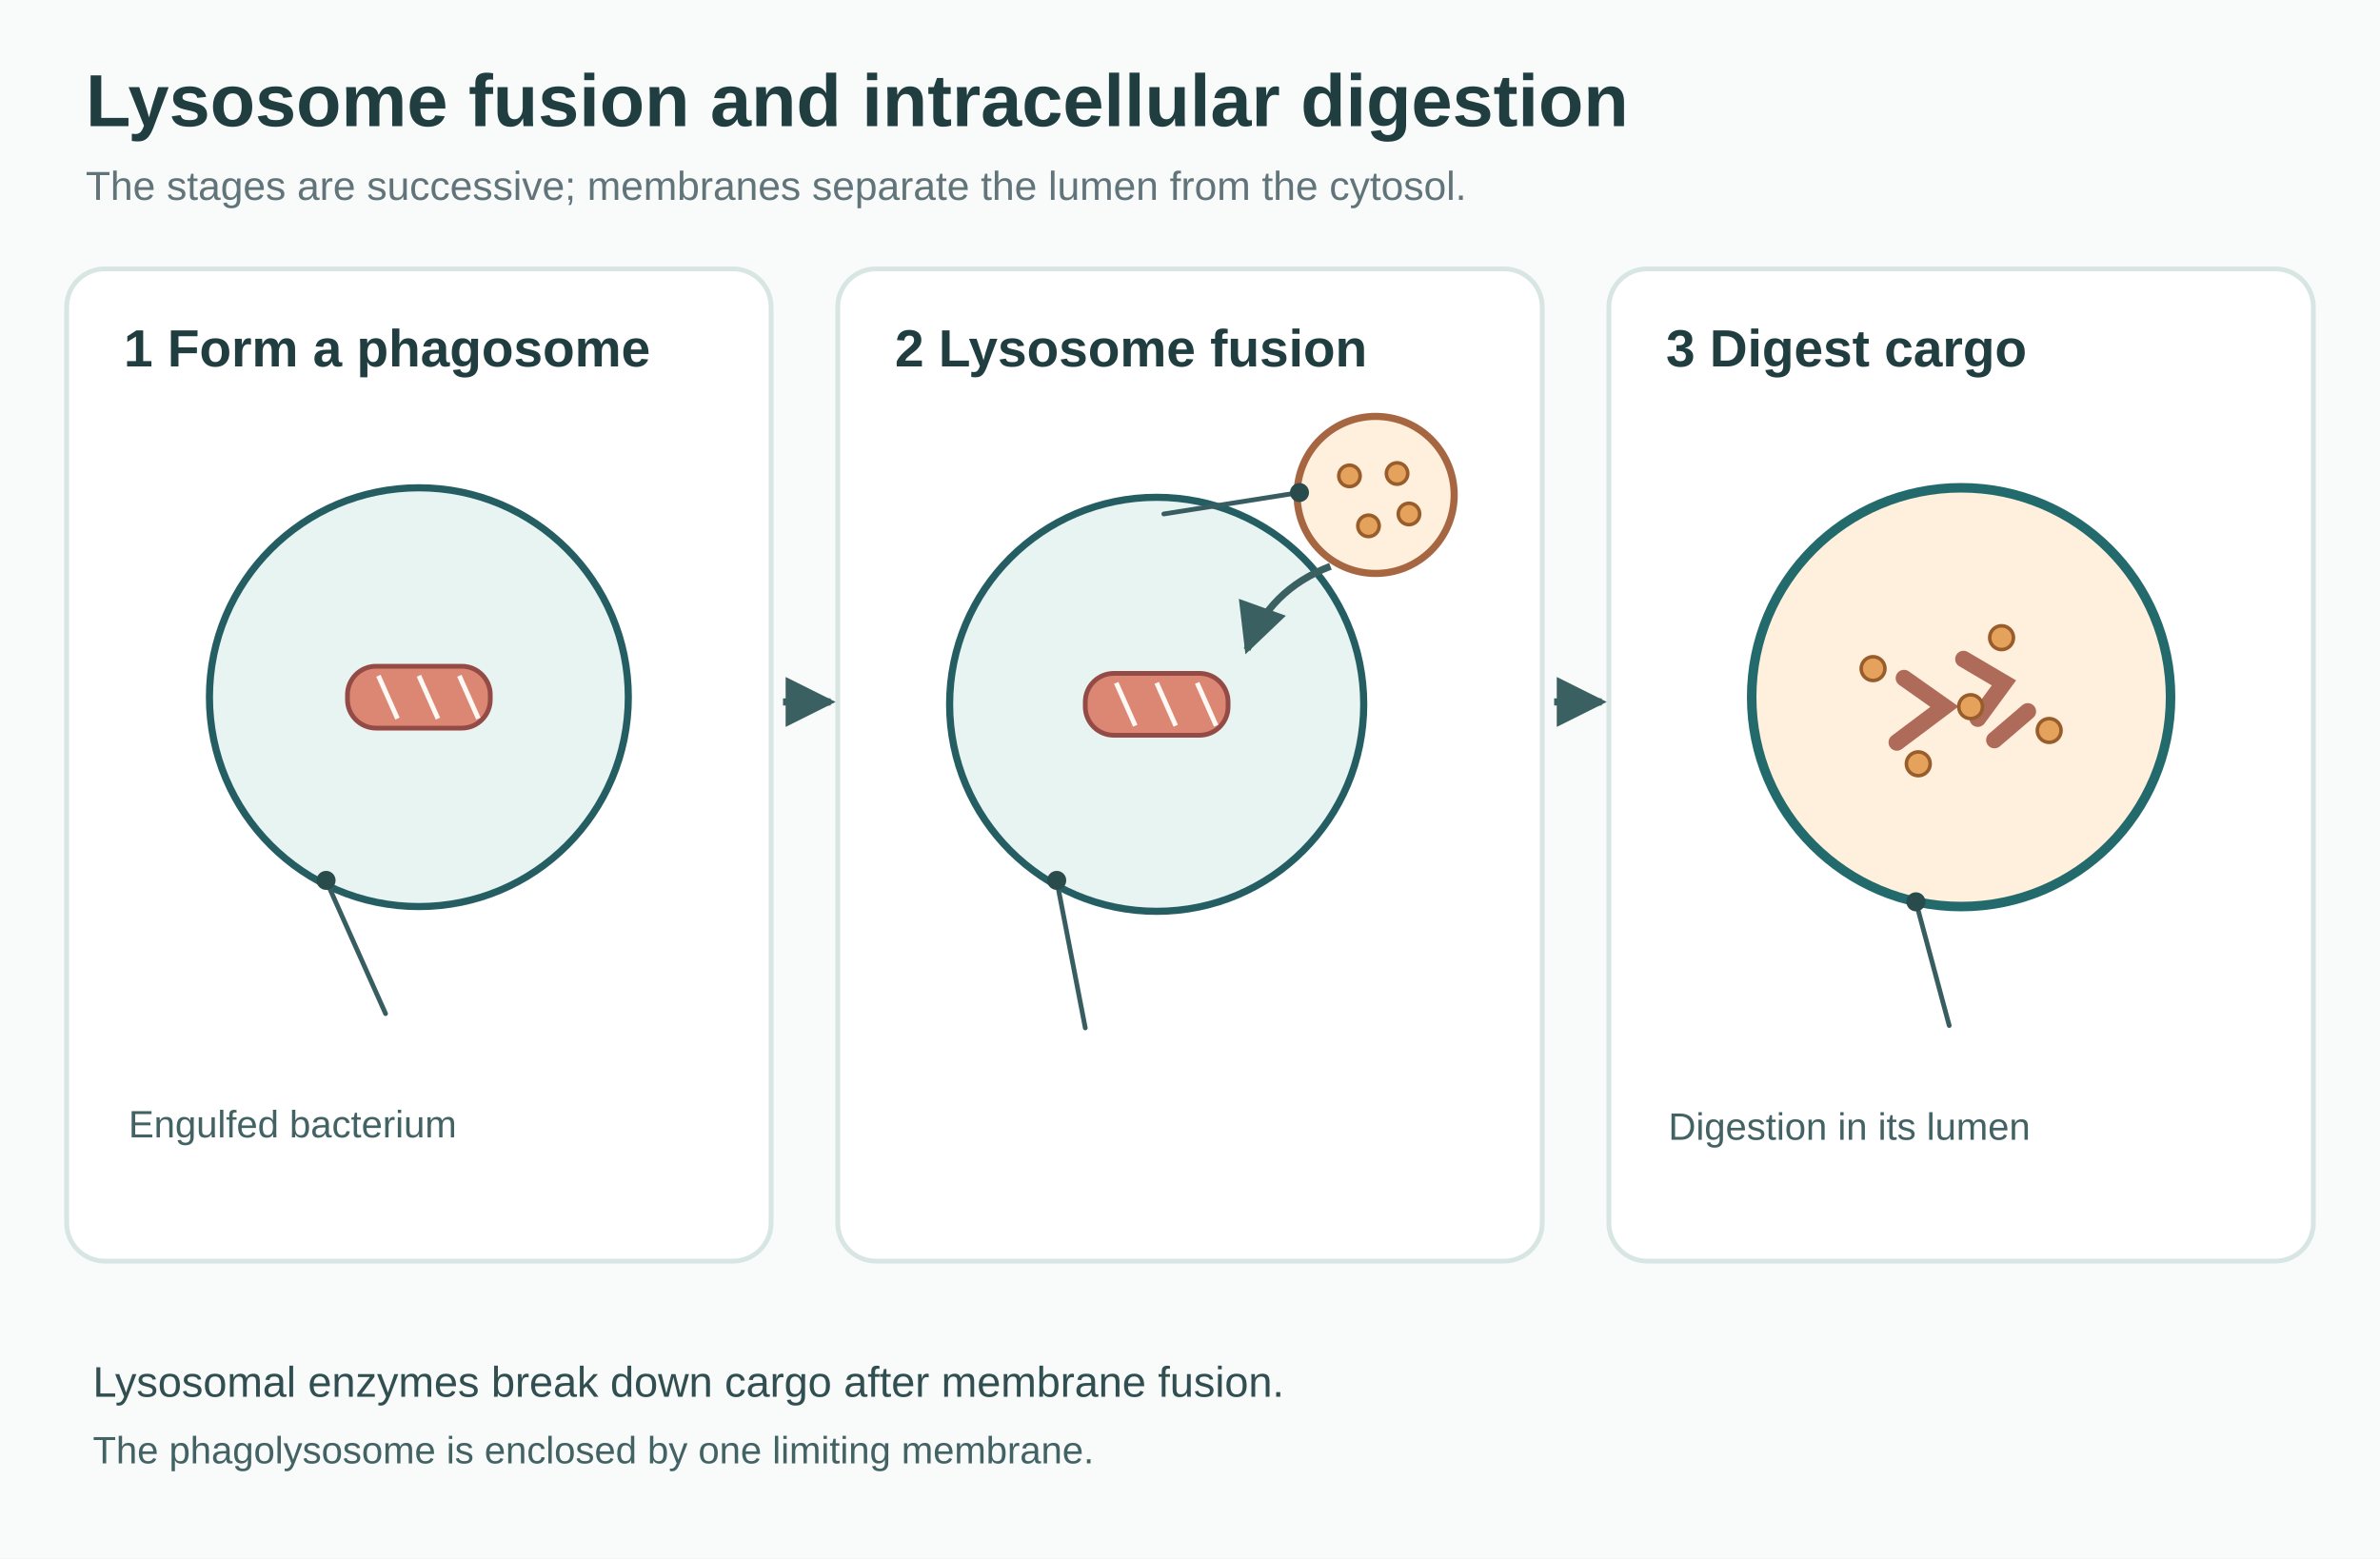
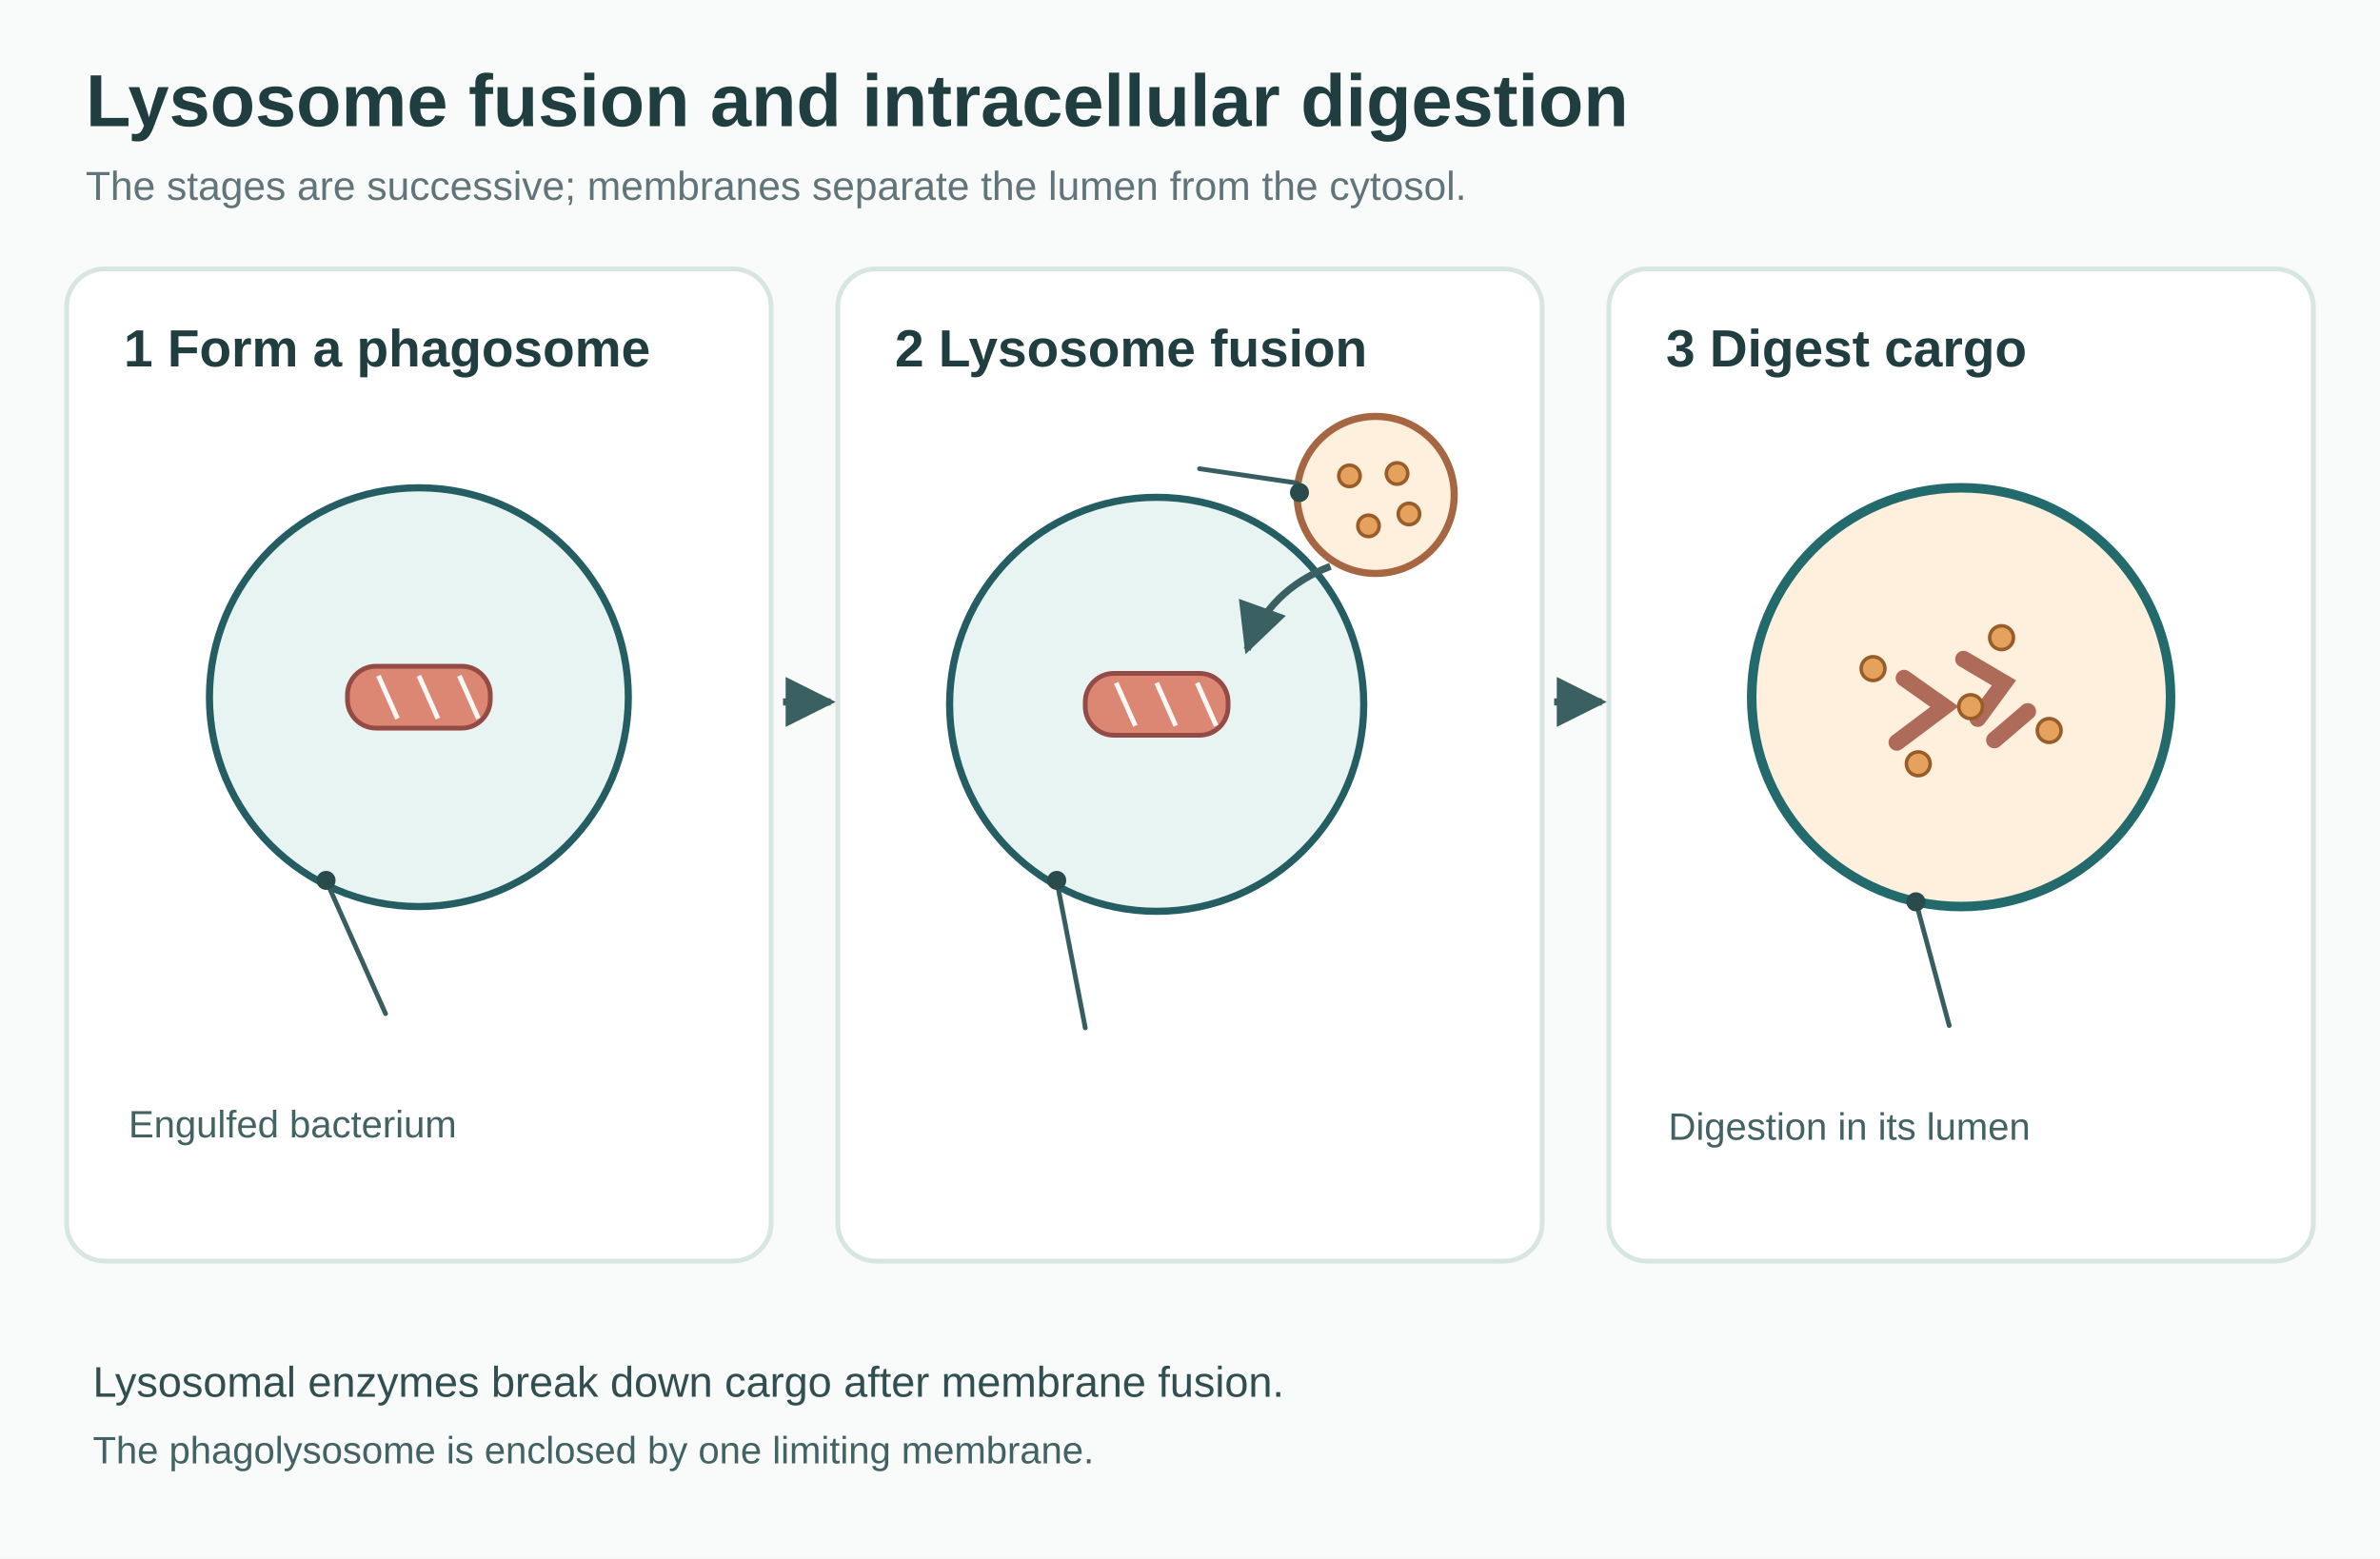
<svg xmlns="http://www.w3.org/2000/svg" viewBox="0 0 1000 655" role="img" aria-labelledby="phago-title phago-desc">
  <defs>
    <marker id="flowArrow" viewBox="0 0 10 10" refX="9" refY="5" markerWidth="7" markerHeight="7" orient="auto">
      <path d="M0 0 L10 5 L0 10 Z" fill="#3b6061" />
    </marker>
  </defs>
  <style>text{font-family:Arial,Helvetica,sans-serif;fill:#203d40}.title{font-size:31px;font-weight:700}.subtitle{font-size:17px;fill:#61747a}.step{font-size:22px;font-weight:700}.label{font-size:19px;font-weight:600}.small{font-size:16px;fill:#436264}.note{font-size:18px;fill:#314e51}.leader{stroke:#385d61;stroke-width:2;fill:none;stroke-linecap:round;stroke-linejoin:round}.membrane{stroke:#236a6c;stroke-width:4;fill:none}.flow{stroke:#3b6061;stroke-width:3;fill:none;marker-end:url(#flowArrow)}.bacteria{fill:#db8774;stroke:#944b46;stroke-width:2}.enzyme{fill:#e4a25c;stroke:#995d2c;stroke-width:1.5}</style>
  <rect width="1000" height="655" fill="#f8fbfa" />
  <text x="36" y="53" class="title">Lysosome fusion and intracellular digestion</text>
  <text x="36" y="84" class="subtitle">The stages are successive; membranes separate the lumen from the cytosol.</text>
  <rect x="28" y="113" width="296" height="417" rx="16" fill="#fff" stroke="#d7e5e3" stroke-width="2" />
  <rect x="352" y="113" width="296" height="417" rx="16" fill="#fff" stroke="#d7e5e3" stroke-width="2" />
  <rect x="676" y="113" width="296" height="417" rx="16" fill="#fff" stroke="#d7e5e3" stroke-width="2" />
  <text x="52" y="154" class="step">1   Form a phagosome</text>
  <text x="376" y="154" class="step">2   Lysosome fusion</text>
  <text x="700" y="154" class="step">3   Digest cargo</text>
  <ellipse cx="176" cy="293" rx="88" ry="88" fill="#e8f4f1" stroke="#245e63" stroke-width="3" />
  <rect x="146" y="280" width="60" height="26" rx="12" class="bacteria" />
  <path d="M159 284 l8 18" stroke="#fff9f6" stroke-width="2" />
  <path d="M176 284 l8 18" stroke="#fff9f6" stroke-width="2" />
  <path d="M193 284 l8 18" stroke="#fff9f6" stroke-width="2" />
  <path class="leader" d="M162 426 L137 370" />
  <circle cx="137" cy="370" r="4" fill="#294b4b" />
  <text x="54" y="478" class="small">Engulfed bacterium</text>
  <ellipse cx="486" cy="296" rx="87" ry="87" fill="#e8f4f1" stroke="#245e63" stroke-width="3" />
  <rect x="456" y="283" width="60" height="26" rx="12" class="bacteria" />
  <path d="M469 287 l8 18" stroke="#fff9f6" stroke-width="2" />
  <path d="M486 287 l8 18" stroke="#fff9f6" stroke-width="2" />
  <path d="M503 287 l8 18" stroke="#fff9f6" stroke-width="2" />
  <ellipse cx="578" cy="208" rx="33" ry="33" fill="#fff0dd" stroke="#a76642" stroke-width="3" />
  <circle cx="567" cy="200" r="4.5" class="enzyme" />
  <circle cx="587" cy="199" r="4.5" class="enzyme" />
  <circle cx="575" cy="221" r="4.5" class="enzyme" />
  <circle cx="592" cy="216" r="4.5" class="enzyme" />
  <path d="M559 238 Q533 248 524 273" class="flow" />
  <path class="leader" d="M456 432 L444 370" />
  <circle cx="444" cy="370" r="4" fill="#294b4b" />
-   <path class="leader" d="M489 216 L546 207" />
+   <path class="leader" d="M504 197 L545 203" />
  <circle cx="546" cy="207" r="4" fill="#294b4b" />
  <ellipse cx="824" cy="293" rx="88" ry="88" fill="#fff0dd" stroke="#236a6c" stroke-width="4" />
  <path d="M800 285 l17 12 -20 15 M825 277 l17 10 -11 15 M838 311 l14 -12" stroke="#ae6b5a" stroke-width="7" stroke-linecap="round" fill="none" />
  <circle cx="787" cy="281" r="5" class="enzyme" />
  <circle cx="806" cy="321" r="5" class="enzyme" />
  <circle cx="841" cy="268" r="5" class="enzyme" />
  <circle cx="861" cy="307" r="5" class="enzyme" />
  <circle cx="828" cy="297" r="5" class="enzyme" />
  <path class="leader" d="M819 431 L805 379" />
  <circle cx="805" cy="379" r="4" fill="#294b4b" />
  <text x="701" y="479" class="small">Digestion in its lumen</text>
  <path d="M329 295 H349" class="flow" />
  <path d="M653 295 H673" class="flow" />
  <text x="39" y="587" class="note">Lysosomal enzymes break down cargo after membrane fusion.</text>
  <text x="39" y="615" class="small">The phagolysosome is enclosed by one limiting membrane.</text>
</svg>
